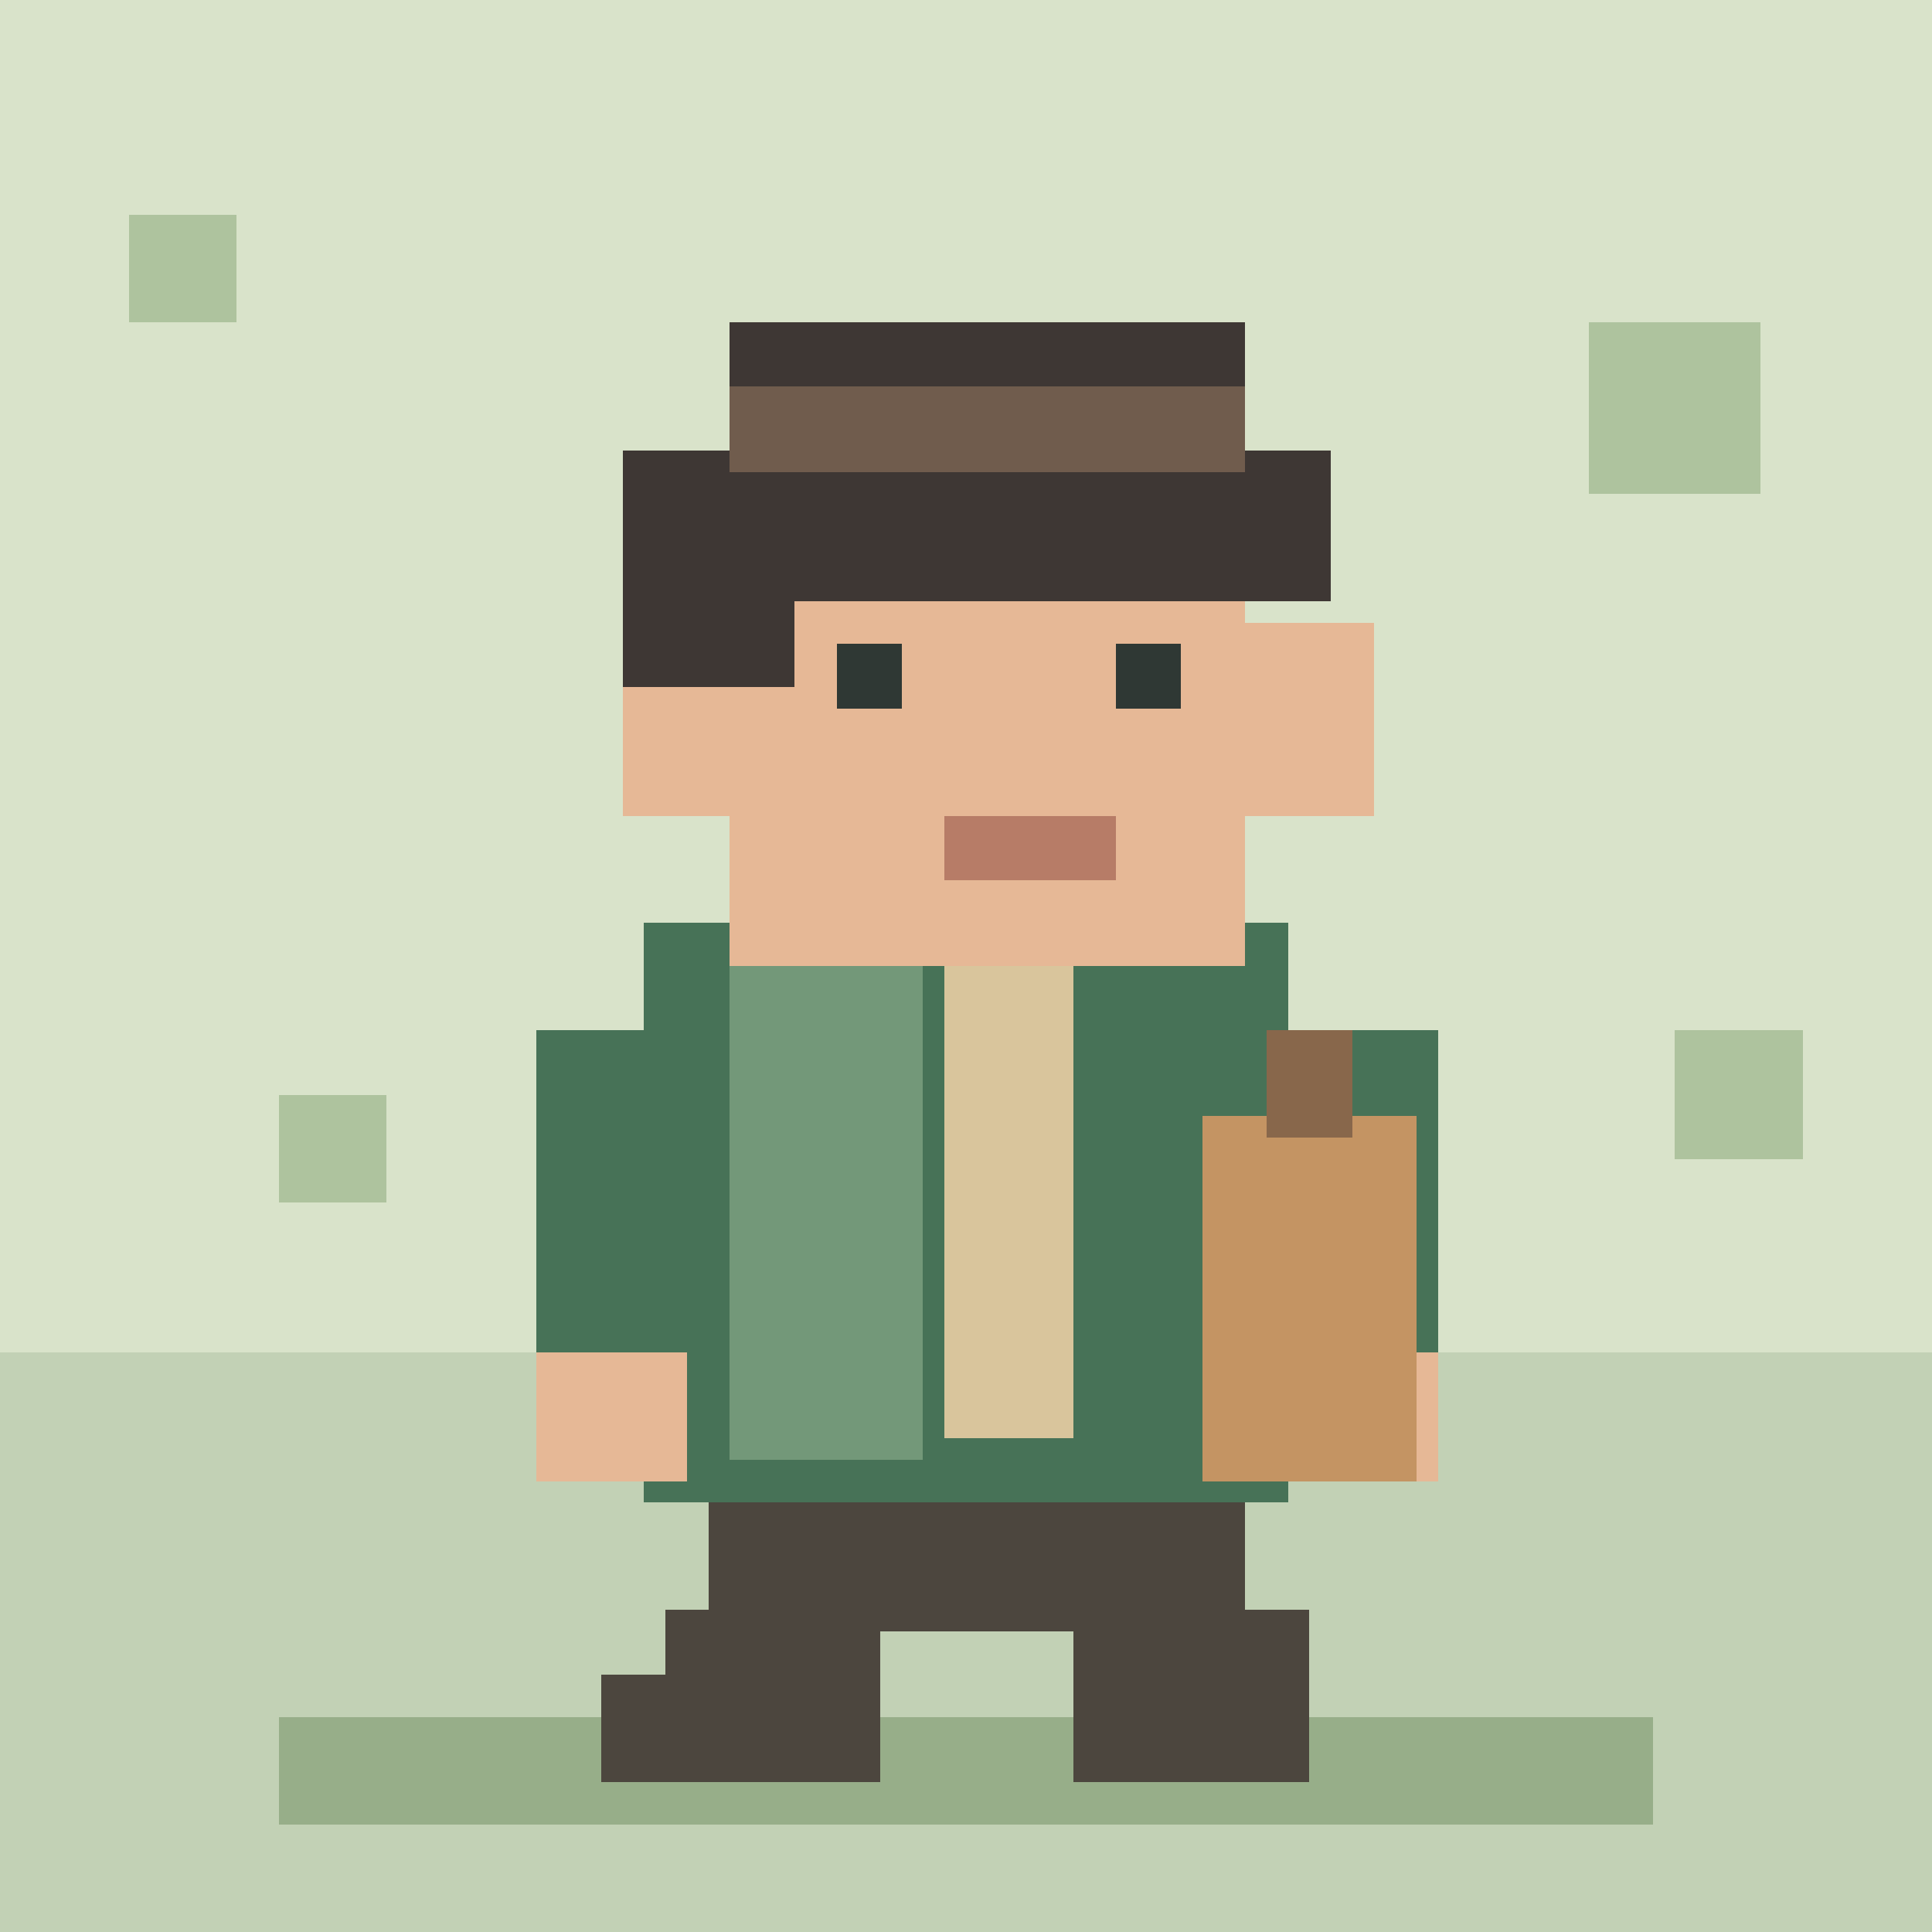
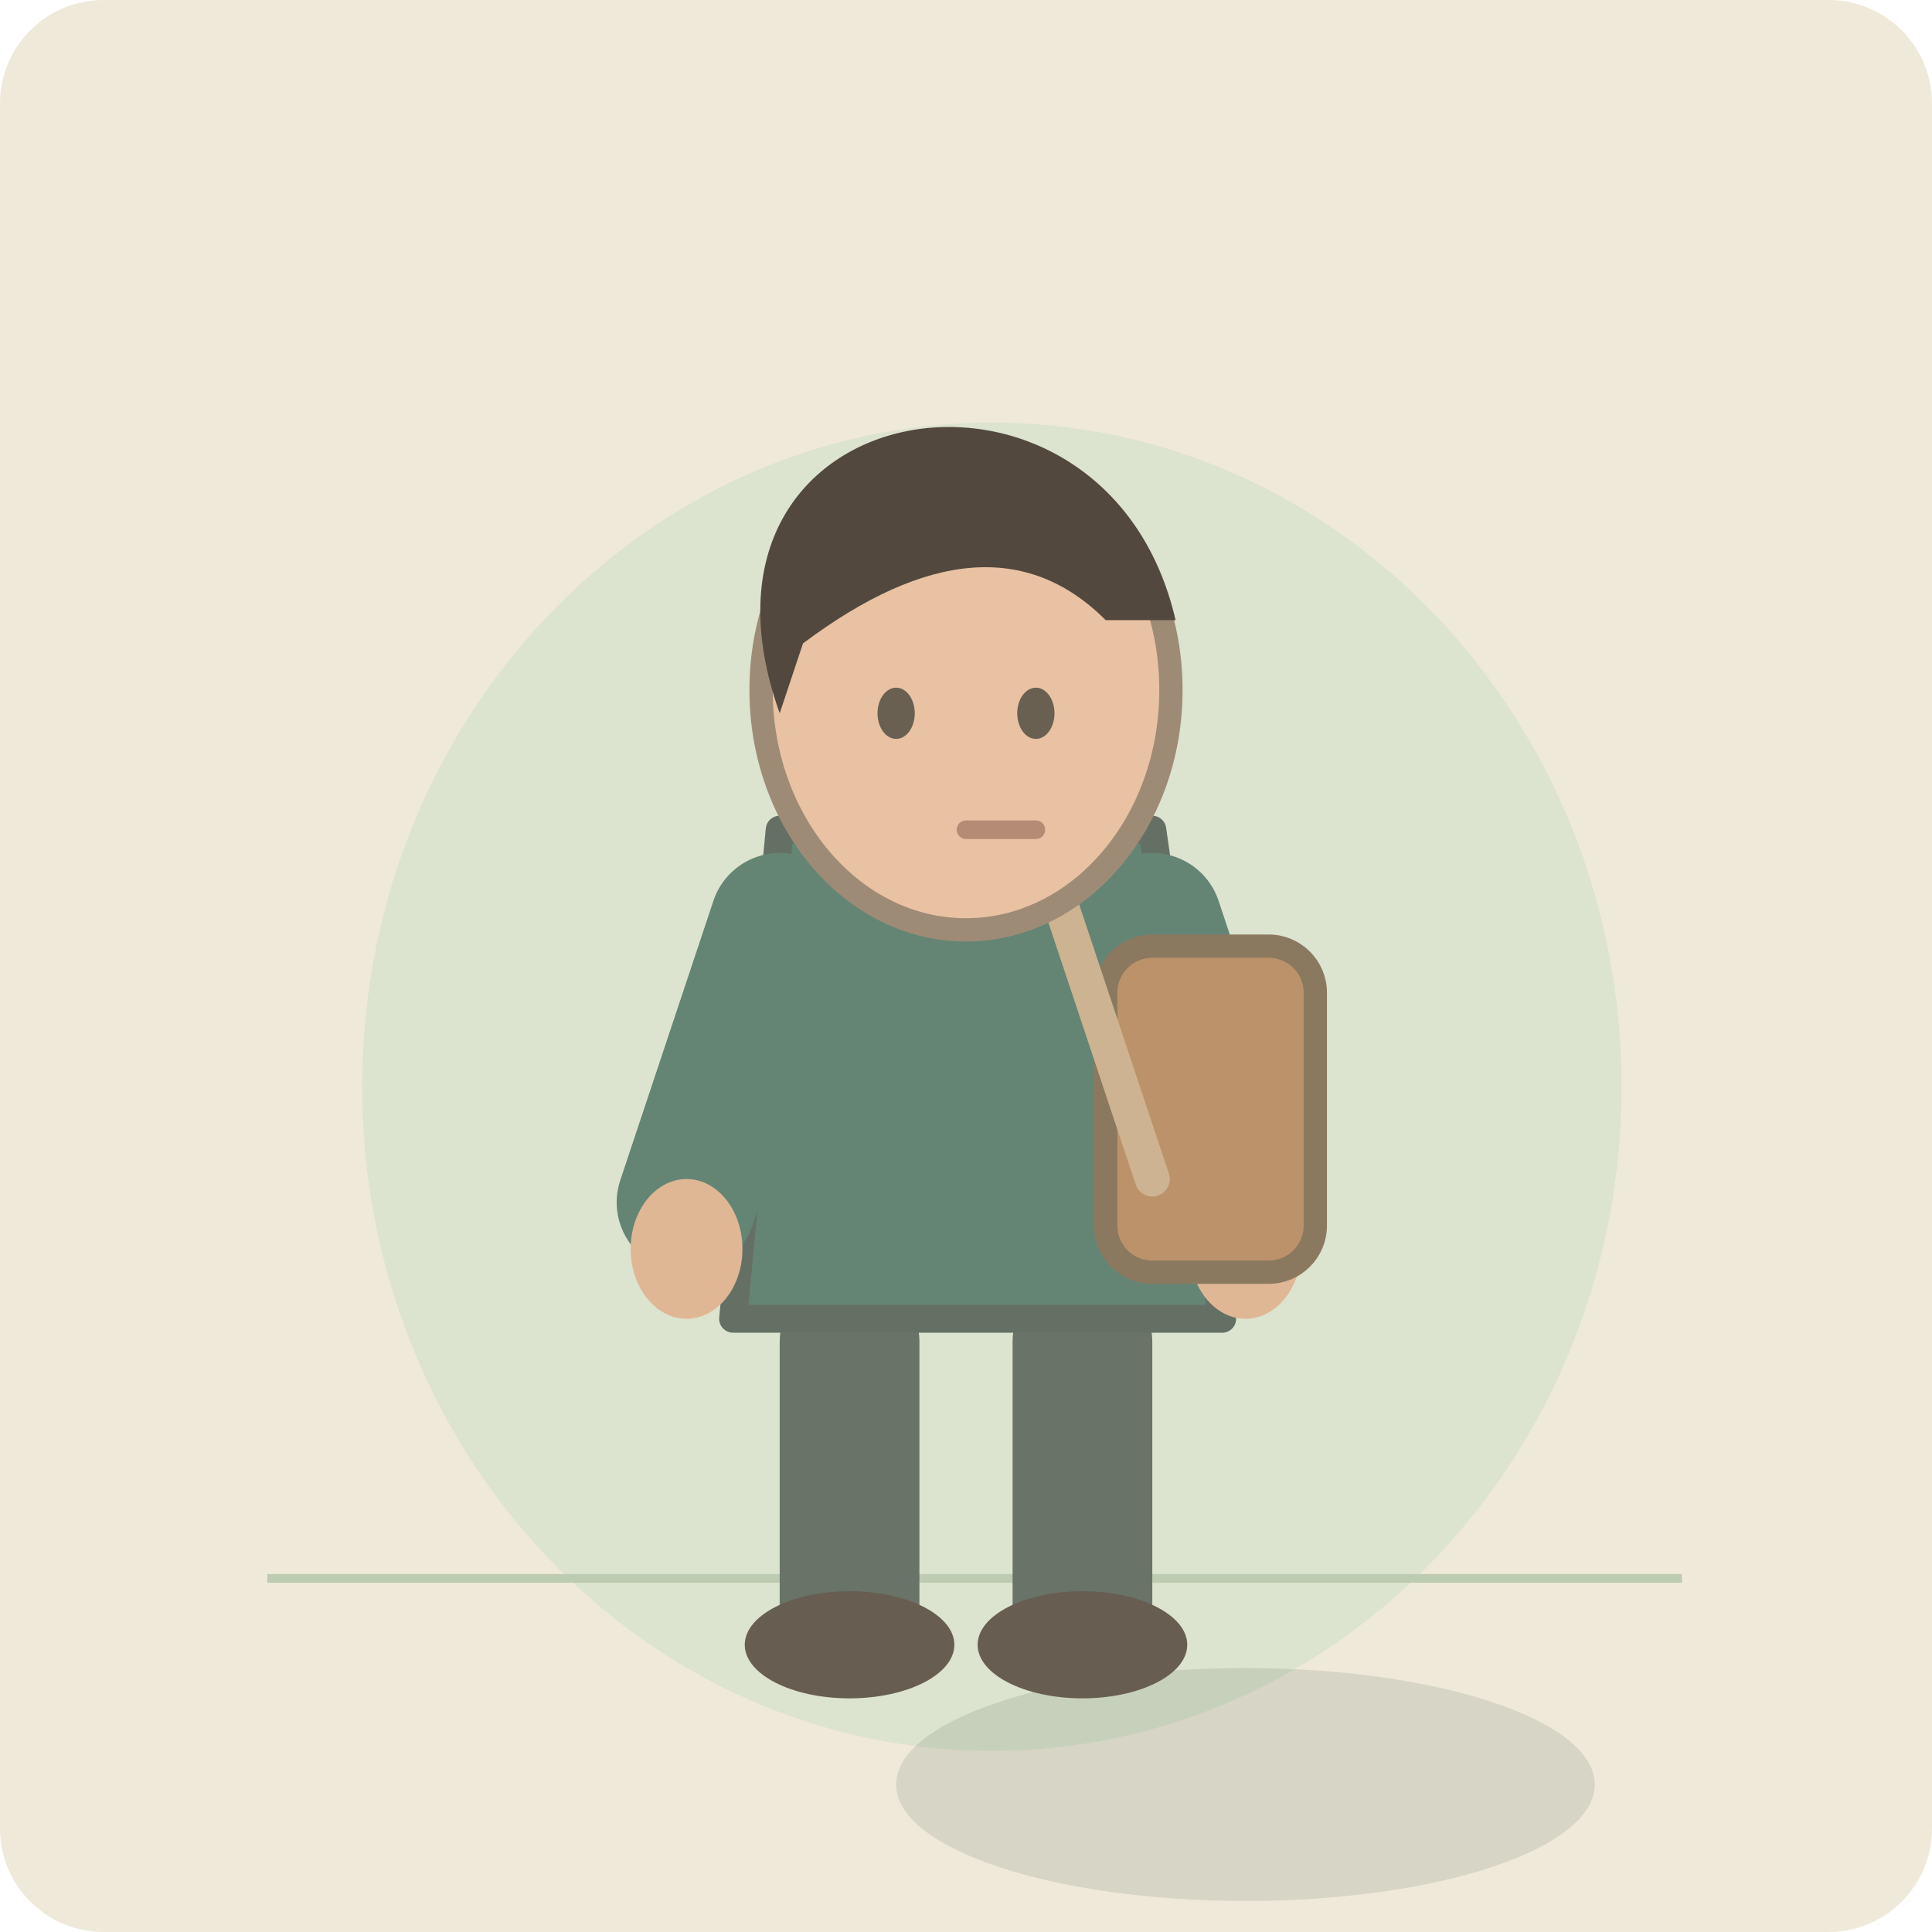
- <svg xmlns="http://www.w3.org/2000/svg" width="180" height="180" viewBox="0 0 90 90" shape-rendering="crispEdges">
-   <path fill="#d9e3ca" d="M0 0h90v90H0z" />
-   <path fill="#c2d1b5" d="M0 63h90v27H0z" />
-   <path fill="#aec39e" d="M6 10h5v5H6zm68 5h8v8h-8zM13 51h5v5h-5zM78 48h6v6h-6z" />
-   <path fill="#97ae89" d="M13 80h64v5H13z" />
-   <path fill="#4c463e" d="M33 61h25v15H33zM31 75h10v8H28v-5h3zm19 0h11v8H50z" />
-   <path fill="#477257" d="M30 43h30v27H30zM25 48h8v17h-8zm35 0h7v17h-7z" />
-   <path fill="#739879" d="M34 44h9v24h-9z" />
-   <path fill="#e6b896" d="M34 22h24v23H34zM29 29h7v9h-7zm29 0h6v9h-6zM25 63h7v6h-7zm35 0h7v6h-7z" />
-   <path fill="#3e3734" d="M34 15h24v8H34zM29 21h33v7H29zM29 26h8v6h-8z" />
-   <path fill="#705c4d" d="M34 18h24v4H34z" />
-   <path fill="#2f3834" d="M39 30h3v3h-3zm13 0h3v3h-3z" />
-   <path fill="#b77c67" d="M44 38h8v3h-8z" />
-   <path fill="#d9c59c" d="M44 45h6v22h-6z" />
-   <path fill="#c49463" d="M56 52h10v17H56z" />
-   <path fill="#88674b" d="M59 48h4v5h-4z" />
+ <svg xmlns="http://www.w3.org/2000/svg" width="224" height="224" viewBox="0 0 224 224">
+   <rect width="224" height="224" rx="12" fill="#eee9d9" />
+   <ellipse cx="115" cy="126" rx="73" ry="77" fill="#dce3ce" />
+   <path d="M31 183h164" stroke="#bdcbb1" />
+   <g transform="translate(112 188) scale(2.7)" stroke-linecap="round" stroke-linejoin="round">
+     <ellipse cx="12" cy="7" rx="15" ry="5" fill="#53695426" />
+     <path d="m-5-12 0 12m10-12v12" stroke="#697367" stroke-width="6" />
+     <ellipse cx="-5" cy="1" rx="4.5" ry="2.3" fill="#675d51" />
+     <ellipse cx="5" cy="1" rx="4.5" ry="2.3" fill="#675d51" />
+     <path d="M-8-34H8l3 21h-21Z" fill="#658574" stroke="#657065" stroke-width="1.2" />
+     <path d="m-8-30-4 12m20-12 4 12" stroke="#658574" stroke-width="6" />
+     <ellipse cx="-12" cy="-16" rx="2.4" ry="3" fill="#dfb795" />
+     <ellipse cx="12" cy="-16" rx="2.4" ry="3" fill="#dfb795" />
+     <rect x="6" y="-29" width="9" height="14" rx="2" fill="#bb926a" stroke="#8b795f" />
+     <path d="m3-34 5 15" stroke="#cdb391" stroke-width="1.5" />
+     <ellipse cy="-40" rx="8.8" ry="10.3" fill="#e8c2a2" stroke="#9e8b76" />
+     <path d="M-8-39c-5-14 14-17 17-4H6q-5-5-13 1Z" fill="#52483e" />
+     <ellipse cx="-3" cy="-39" rx=".8" ry="1.1" fill="#696052" />
+     <ellipse cx="3" cy="-39" rx=".8" ry="1.1" fill="#696052" />
+     <path d="M0-34h3" stroke="#b58b75" stroke-width=".8" />
+   </g>
</svg>
